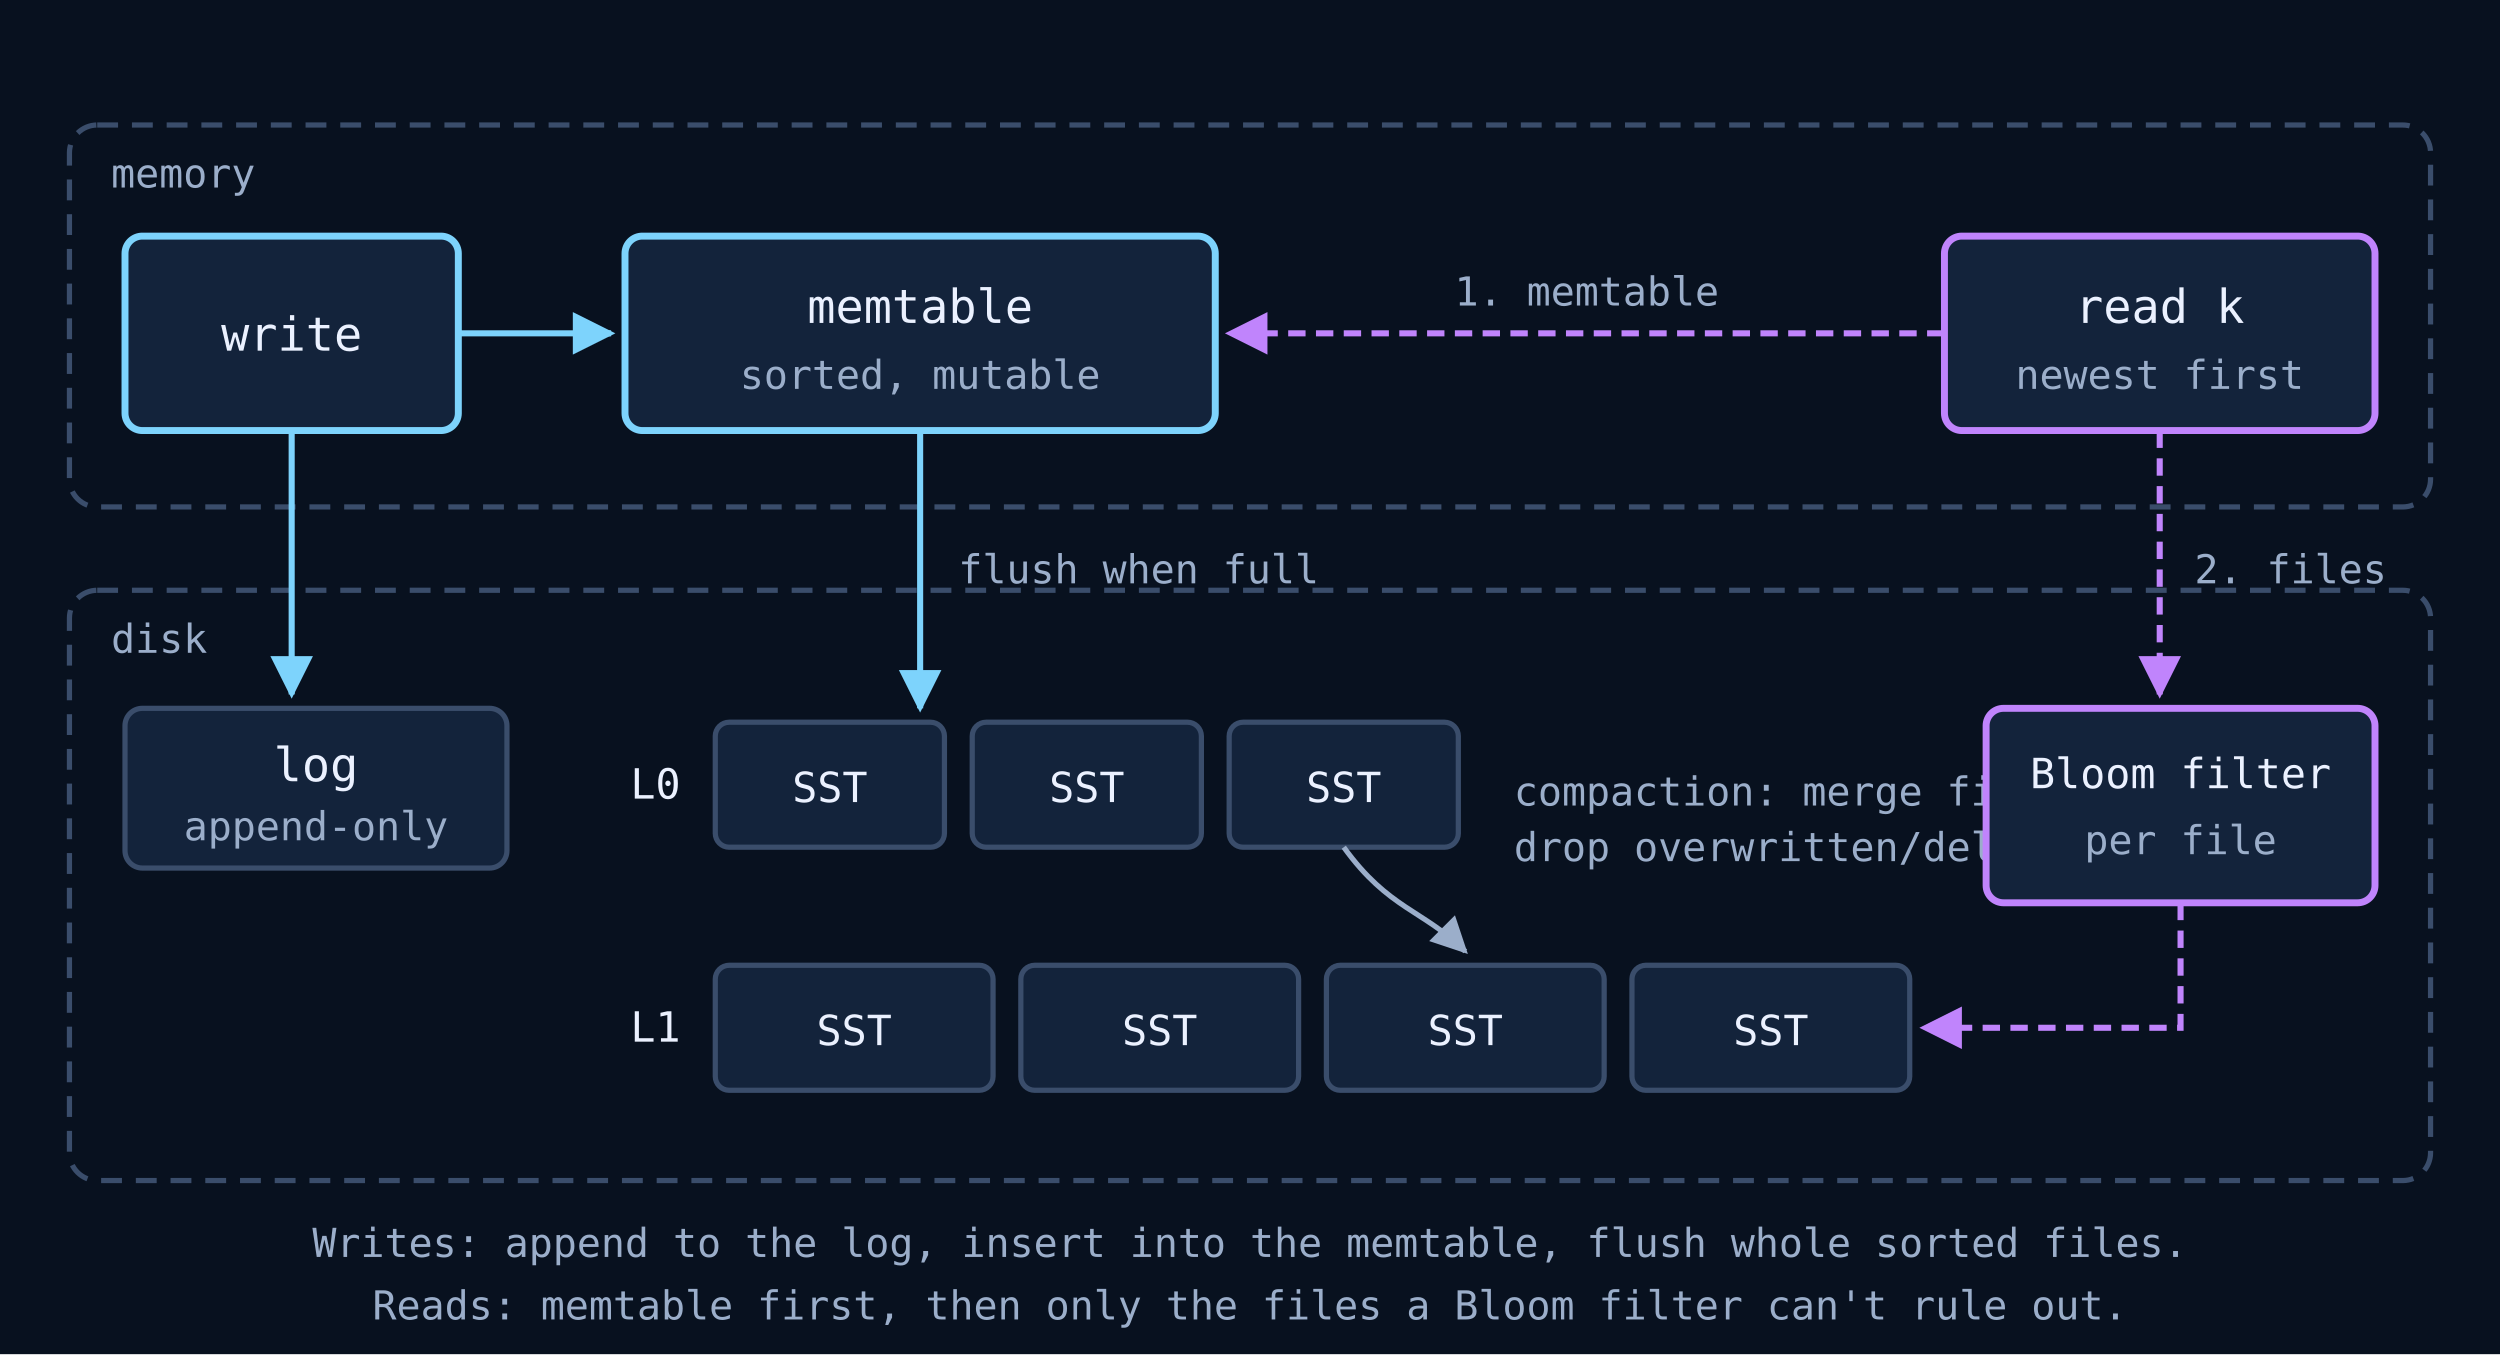
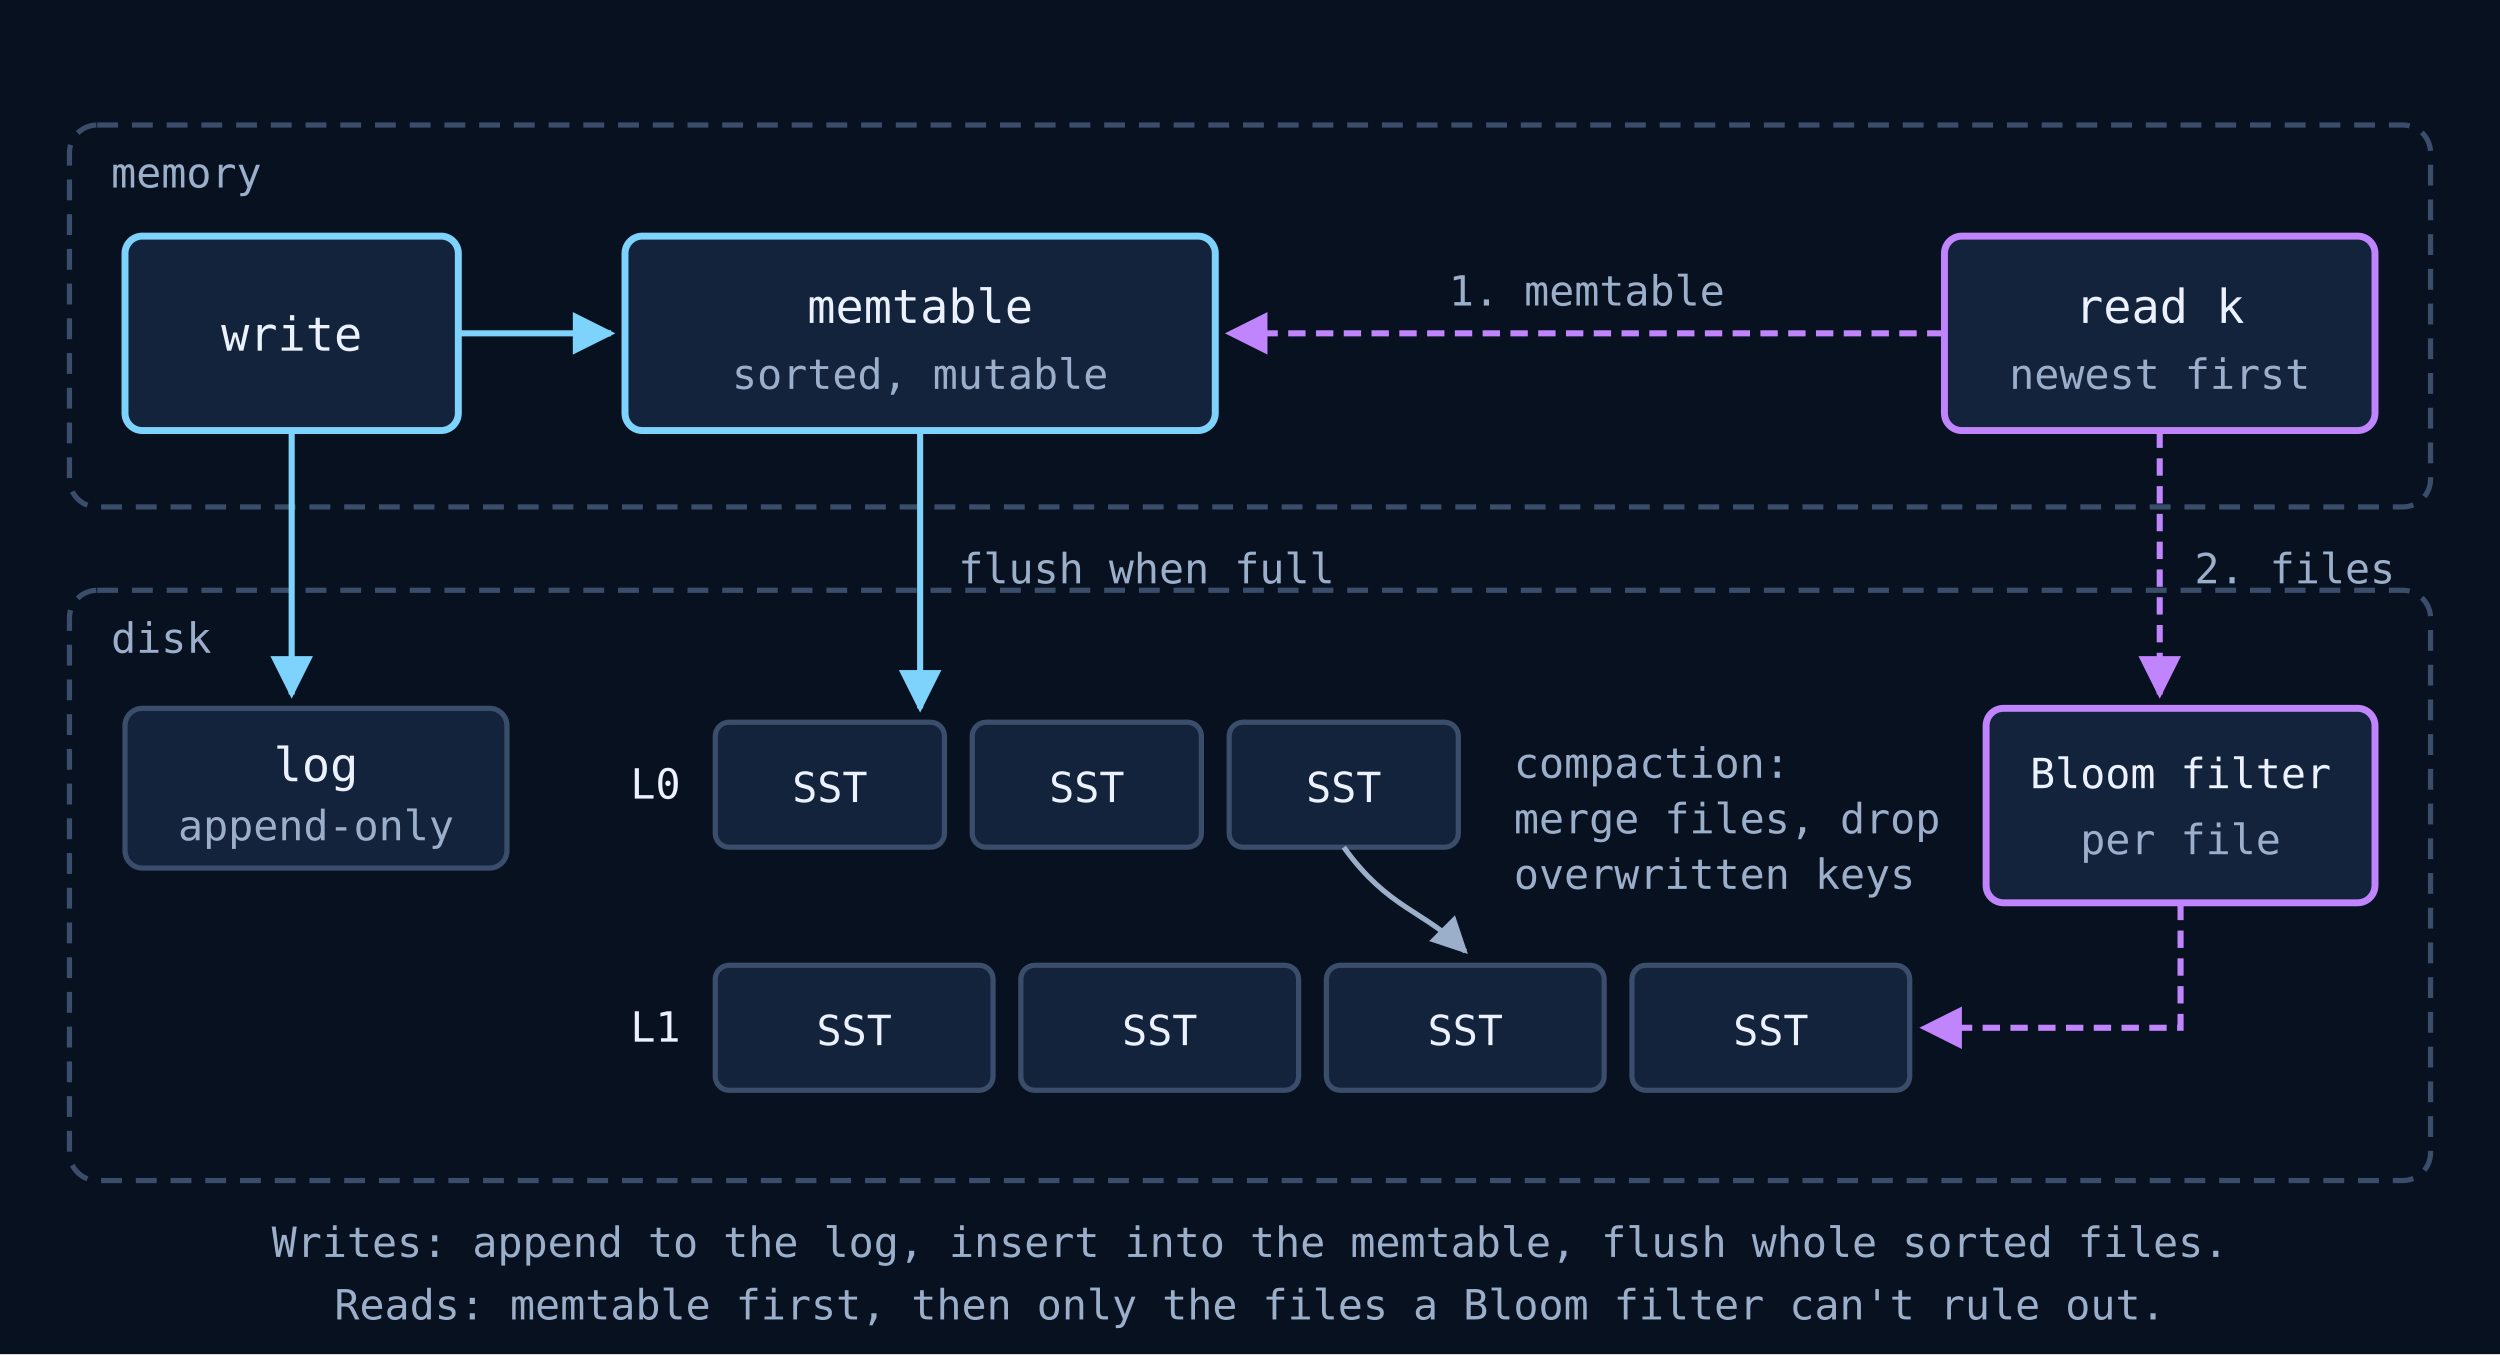
<svg xmlns="http://www.w3.org/2000/svg" viewBox="0 0 720 390" role="img" aria-labelledby="t">
  <style>
    text { font-family: ui-monospace, "SFMono-Regular", Consolas, Menlo, monospace; fill: #ebf1ff; font-size: 13.5px; }
    .small { font-size: 12px; }
-     .muted { fill: #9baeca; font-size: 11.5px; }
+     .muted { fill: #9baeca; font-size: 12px; }
    .region { fill: none; stroke: #3a4d6b; stroke-width: 1.5; stroke-dasharray: 6 4; }
    .box { fill: #13233b; stroke: #3a4d6b; stroke-width: 1.5; }
    .hl { fill: #13233b; stroke: #7dd3fc; stroke-width: 2; }
    .rd { fill: #13233b; stroke: #c084fc; stroke-width: 2; }
    .w { fill: none; stroke: #7dd3fc; stroke-width: 1.75; }
    .r { fill: none; stroke: #c084fc; stroke-width: 1.75; stroke-dasharray: 5 3; }
    .c { fill: none; stroke: #9baeca; stroke-width: 1.5; }
  </style>
  <defs>
    <marker id="a" viewBox="0 0 10 10" refX="9" refY="5" markerWidth="7" markerHeight="7" orient="auto">
      <path d="M0,0 L10,5 L0,10 z" fill="#7dd3fc" />
    </marker>
    <marker id="p" viewBox="0 0 10 10" refX="9" refY="5" markerWidth="7" markerHeight="7" orient="auto">
      <path d="M0,0 L10,5 L0,10 z" fill="#c084fc" />
    </marker>
    <marker id="m" viewBox="0 0 10 10" refX="9" refY="5" markerWidth="7" markerHeight="7" orient="auto">
      <path d="M0,0 L10,5 L0,10 z" fill="#9baeca" />
    </marker>
  </defs>
  <rect width="720" height="390" fill="#08111f" />
  <rect class="region" x="20" y="36" width="680" height="110" rx="8" />
  <text class="muted" x="32" y="54">memory</text>
  <rect class="region" x="20" y="170" width="680" height="170" rx="8" />
  <text class="muted" x="32" y="188">disk</text>
  <rect class="hl" x="36" y="68" width="96" height="56" rx="5" />
  <text x="84" y="101" text-anchor="middle">write</text>
  <rect class="hl" x="180" y="68" width="170" height="56" rx="5" />
  <text x="265" y="93" text-anchor="middle">memtable</text>
  <text class="muted" x="265" y="112" text-anchor="middle">sorted, mutable</text>
  <path class="w" d="M132 96 H176" marker-end="url(#a)" />
  <rect class="box" x="36" y="204" width="110" height="46" rx="5" />
  <text x="91" y="225" text-anchor="middle">log</text>
  <text class="muted" x="91" y="242" text-anchor="middle">append-only</text>
  <path class="w" d="M84 124 V200" marker-end="url(#a)" />
  <text class="small" x="196" y="230" text-anchor="end">L0</text>
  <rect class="box" x="206" y="208" width="66" height="36" rx="4" />
  <text class="small" x="239" y="231" text-anchor="middle">SST</text>
  <rect class="box" x="280" y="208" width="66" height="36" rx="4" />
  <text class="small" x="313" y="231" text-anchor="middle">SST</text>
  <rect class="box" x="354" y="208" width="66" height="36" rx="4" />
  <text class="small" x="387" y="231" text-anchor="middle">SST</text>
  <path class="w" d="M265 124 V204" marker-end="url(#a)" />
  <text class="muted" x="276" y="168">flush when full</text>
  <text class="small" x="196" y="300" text-anchor="end">L1</text>
  <rect class="box" x="206" y="278" width="80" height="36" rx="4" />
  <text class="small" x="246" y="301" text-anchor="middle">SST</text>
  <rect class="box" x="294" y="278" width="80" height="36" rx="4" />
  <text class="small" x="334" y="301" text-anchor="middle">SST</text>
  <rect class="box" x="382" y="278" width="80" height="36" rx="4" />
  <text class="small" x="422" y="301" text-anchor="middle">SST</text>
  <rect class="box" x="470" y="278" width="80" height="36" rx="4" />
  <text class="small" x="510" y="301" text-anchor="middle">SST</text>
  <path class="c" d="M387 244 C400 262, 410 262, 422 274" marker-end="url(#m)" />
-   <text class="muted" x="436" y="232">compaction: merge files,</text>
-   <text class="muted" x="436" y="248">drop overwritten/deleted keys</text>
+   <text class="muted" x="436" y="224">compaction:</text>
+   <text class="muted" x="436" y="240">merge files, drop</text>
+   <text class="muted" x="436" y="256">overwritten keys</text>
  <rect class="rd" x="560" y="68" width="124" height="56" rx="5" />
  <text x="622" y="93" text-anchor="middle">read k</text>
  <text class="muted" x="622" y="112" text-anchor="middle">newest first</text>
  <path class="r" d="M560 96 H354" marker-end="url(#p)" />
  <text class="muted" x="457" y="88" text-anchor="middle">1. memtable</text>
  <rect class="rd" x="572" y="204" width="112" height="56" rx="5" />
  <text class="small" x="628" y="227" text-anchor="middle">Bloom filter</text>
  <text class="muted" x="628" y="246" text-anchor="middle">per file</text>
  <path class="r" d="M622 124 V200" marker-end="url(#p)" />
  <text class="muted" x="632" y="168">2. files</text>
  <path class="r" d="M628 260 V296 H554" marker-end="url(#p)" />
  <text class="muted" x="360" y="362" text-anchor="middle">Writes: append to the log, insert into the memtable, flush whole sorted files.</text>
  <text class="muted" x="360" y="380" text-anchor="middle">Reads: memtable first, then only the files a Bloom filter can't rule out.</text>
</svg>
